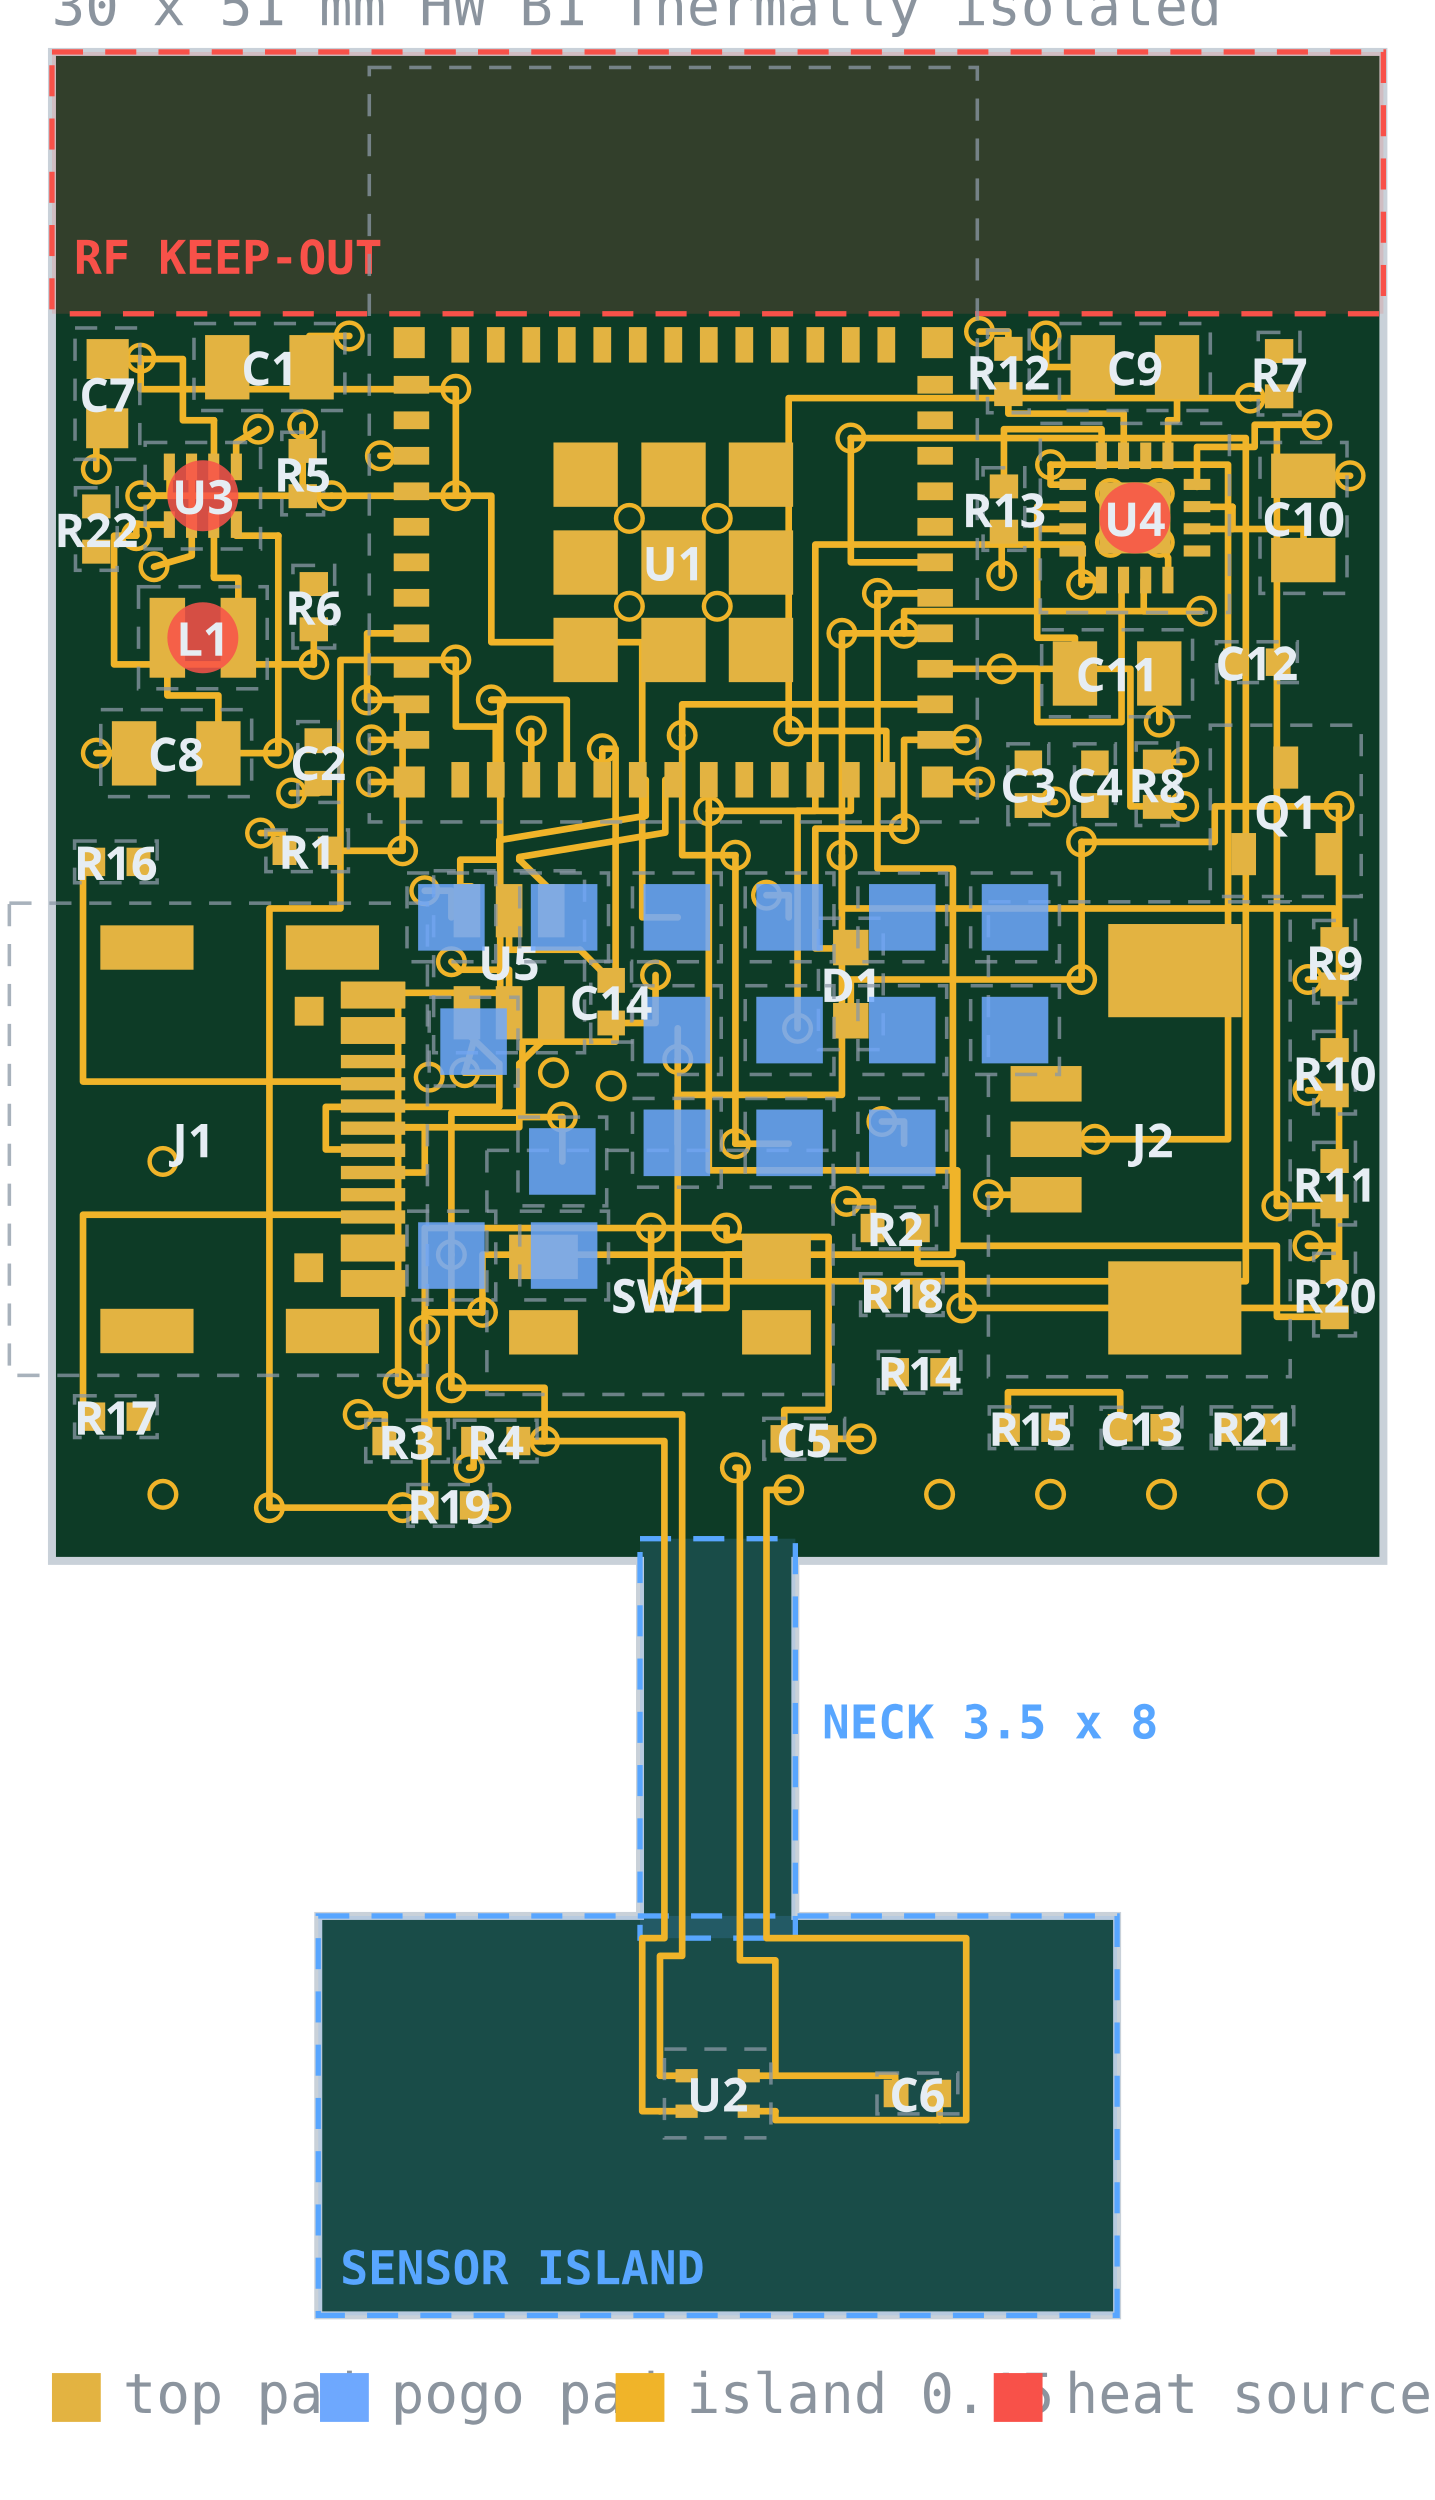
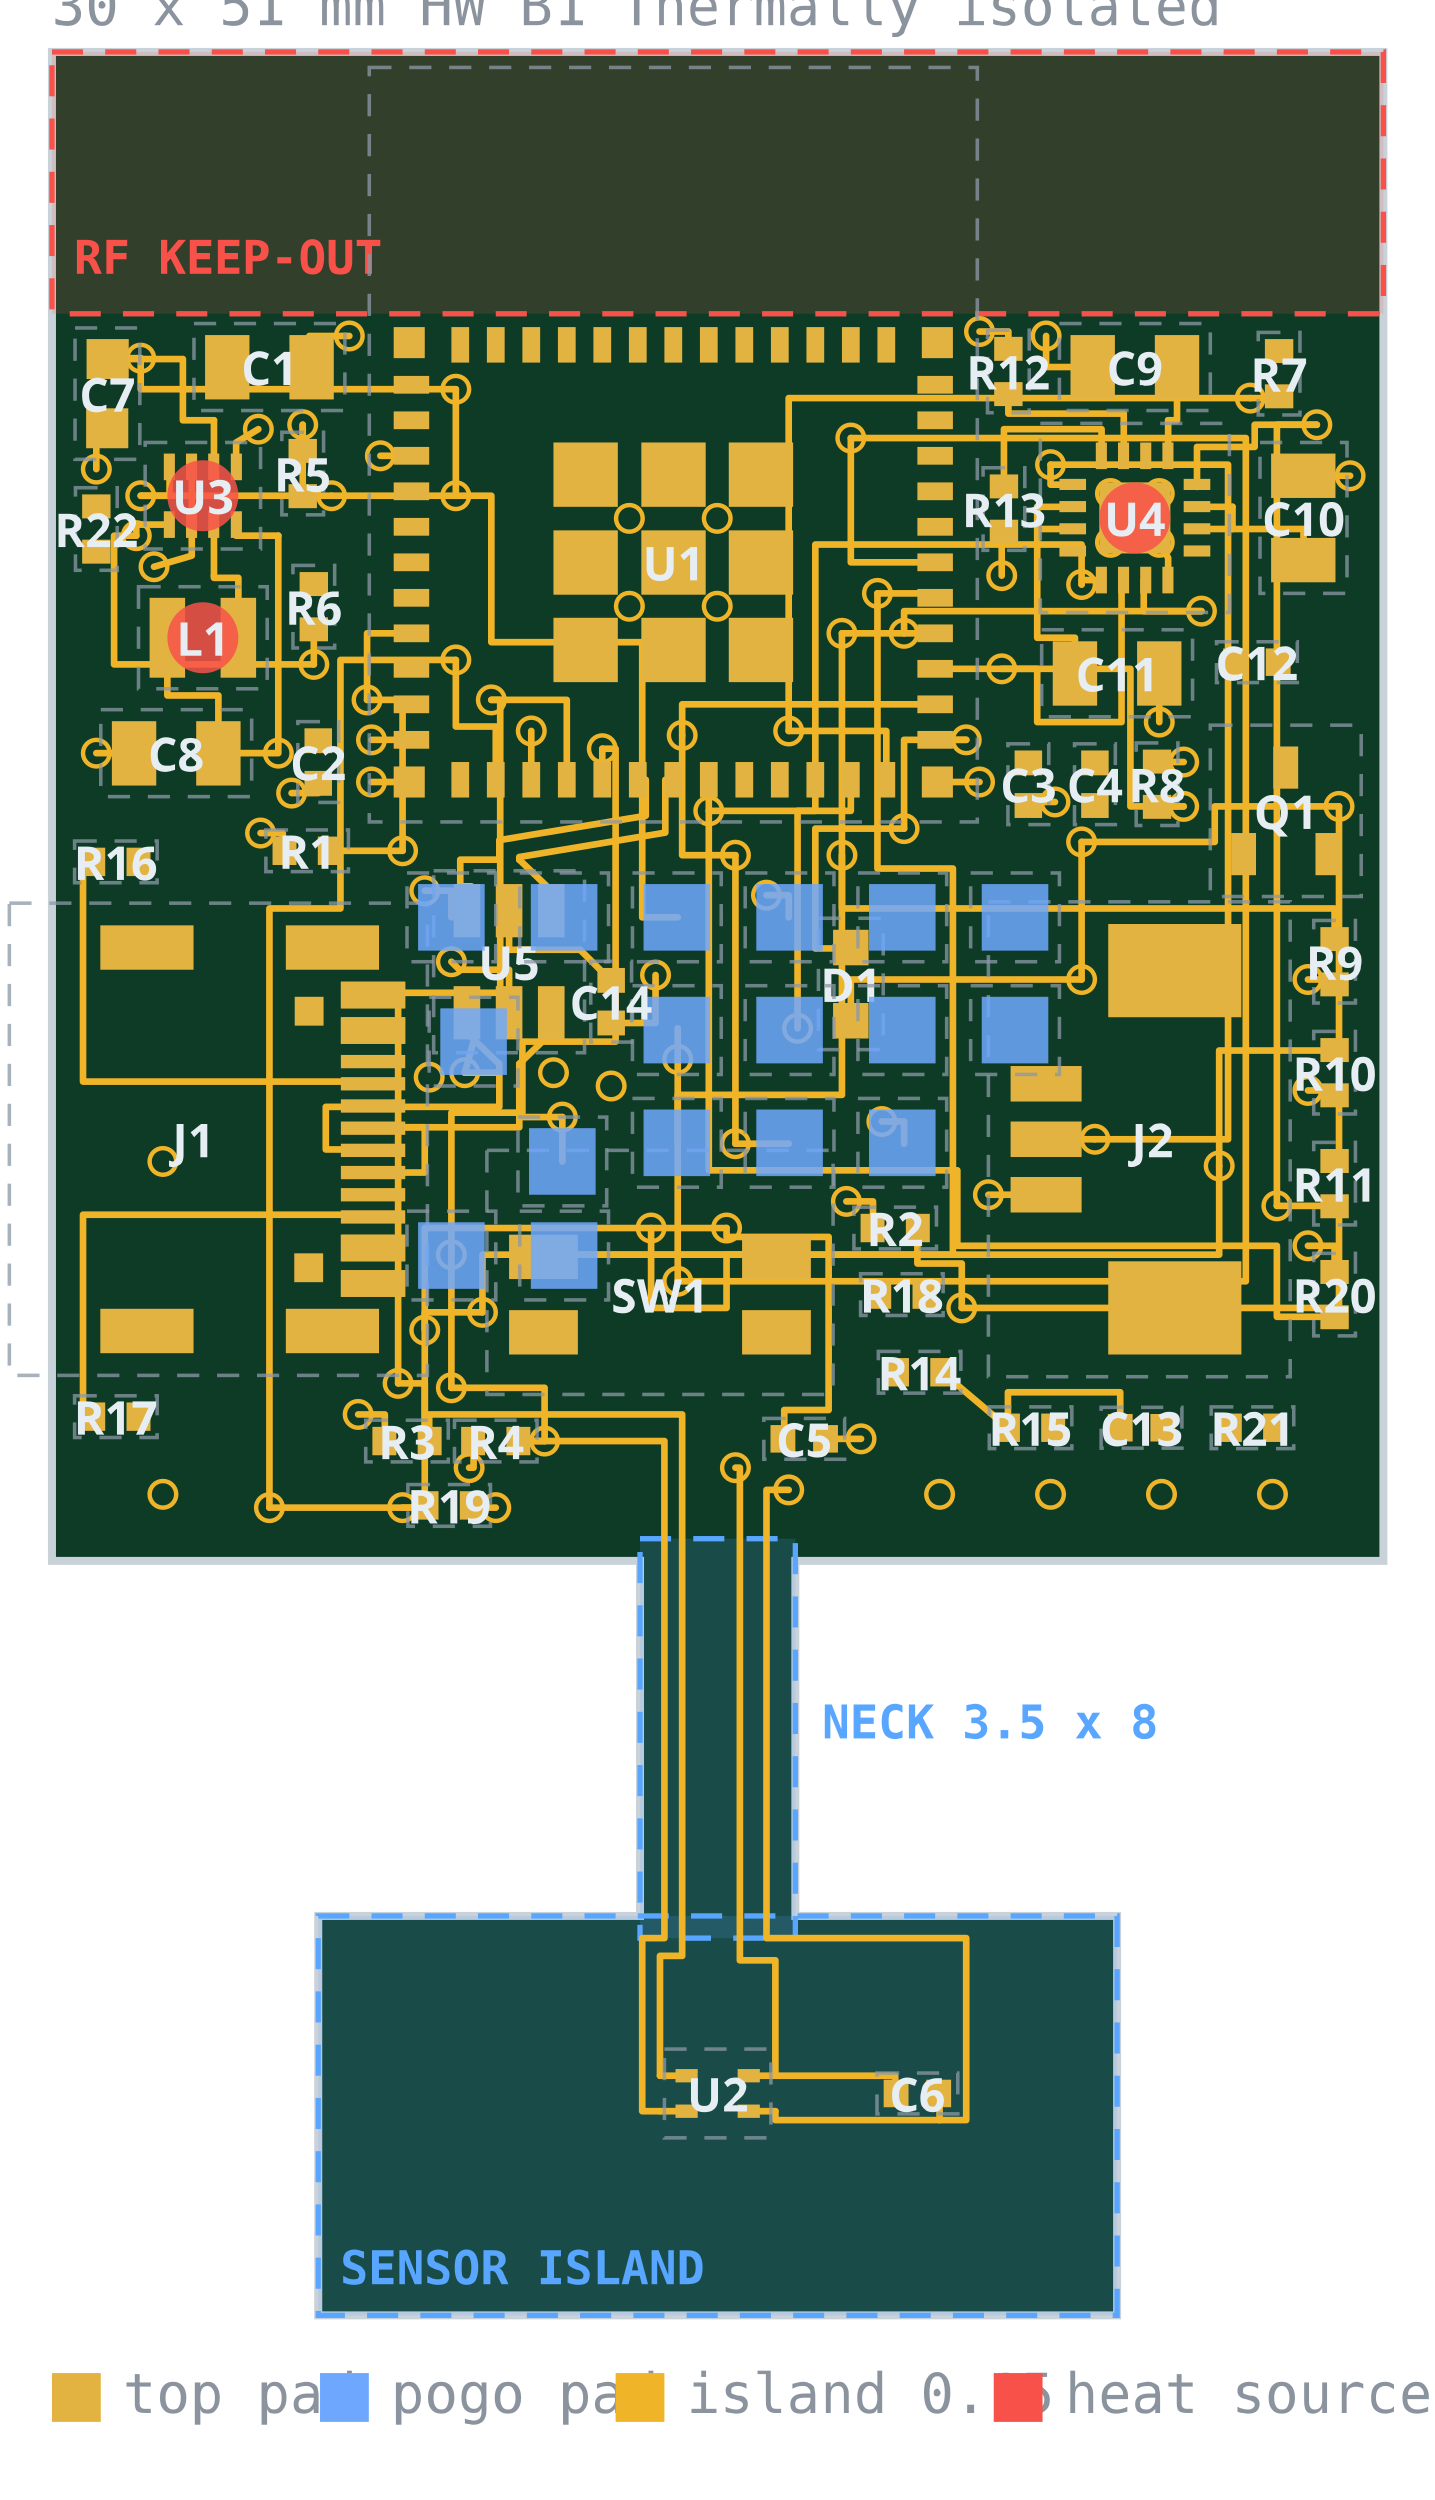
<svg xmlns="http://www.w3.org/2000/svg" viewBox="0 0 32.33 56.33" width="388" height="676" role="img" aria-label="Variant B floorplan">
  <style>
.outline{fill:#0d3b26;stroke:#c9d1d9;stroke-width:.18}
.crtyd{fill:none;stroke:#8b98a5;stroke-width:.08;stroke-dasharray:.5 .4;opacity:.75}
.pad{fill:#e3b341}
.pad-b{fill:#6ea8fe;opacity:.85}
.ref{font:600 1.05px ui-sans-serif,system-ui,sans-serif;fill:#e6edf3;
     text-anchor:middle;dominant-baseline:central}
.dim{font:500 1.25px ui-monospace,ui-sans-serif,monospace;fill:#8b949e}
.tag{font:600 1.05px ui-monospace,monospace;fill:#f85149}
.tagb{font:600 1.05px ui-monospace,monospace;fill:#58a6ff}
.rf{fill:#f85149;fill-opacity:.16;stroke:#f85149;stroke-width:.12;
    stroke-dasharray:.7 .5}
.quiet{fill:#58a6ff;fill-opacity:.16;stroke:#58a6ff;stroke-width:.12;
       stroke-dasharray:.7 .5}
.trk{fill:none;stroke:#f0b429;stroke-width:.15;stroke-linecap:round;
     stroke-linejoin:round}
.via{fill:none;stroke:#f0b429;stroke-width:.1}
.hot{fill:#f85149;opacity:.85}
</style>
  <g transform="translate(1.17,1.17)">
    <polygon class="outline" points="0.00,0.00 30.00,0.00 30.00,34.00 16.75,34.00 16.75,42.00 24.00,42.00 24.00,51.00 6.00,51.00 6.00,42.00 13.25,42.00 13.25,34.00 0.00,34.00" />
    <rect class="rf" x="0.00" y="0.00" width="30.00" height="5.90" />
    <text class="tag" x="0.50" y="5.00" style="fill:#f85149">RF KEEP-OUT</text>
    <rect class="quiet" x="6.00" y="42.00" width="18.00" height="9.00" />
    <rect class="quiet" x="13.25" y="33.50" width="3.50" height="9.00" />
    <text class="tagb" x="6.50" y="50.30">SENSOR ISLAND</text>
    <text class="tagb" x="17.35" y="38.00">NECK 3.5 x 8</text>
    <path class="trk" d="M 14.30 45.60 L 13.70 45.60" />
    <path class="trk" d="M 14.30 46.40 L 13.70 46.40" />
    <path class="trk" d="M 15.70 46.40 L 16.30 46.40" />
    <path class="trk" d="M 15.70 45.60 L 16.30 45.60" />
    <path class="trk" d="M 13.70 46.40 L 13.30 46.40 L 13.30 42.50 L 13.80 42.50 L 13.80 31.30 L 10.50 31.30" />
    <path class="trk" d="M 13.70 45.60 L 13.70 42.90 L 14.20 42.90 L 14.20 30.70 L 8.50 30.70 L 8.50 31.30" />
    <path class="trk" d="M 16.30 45.60 L 16.30 43.00 L 15.50 43.00 L 15.50 31.90 L 15.40 31.90" />
    <path class="trk" d="M 19.00 46.00 L 19.00 45.60 L 16.30 45.60" />
    <path class="trk" d="M 16.30 46.40 L 16.30 46.60 L 20.60 46.60 L 20.60 42.50 L 16.10 42.50 L 16.10 32.40 L 16.60 32.40" />
    <path class="trk" d="M 20.00 46.00 L 20.00 46.60" />
    <path class="trk" d="M 3.65 10.65 L 3.65 11.80" />
    <path class="trk" d="M 3.65 11.80 L 3.65 11.85 L 4.20 11.85 L 4.20 13.20" />
    <path class="trk" d="M 4.15 10.65 L 4.15 10.90 L 5.10 10.90" />
    <path class="trk" d="M 5.10 10.90 L 5.10 15.80 L 3.75 15.80" />
    <path class="trk" d="M 2.60 13.20 L 2.60 14.50 L 3.75 14.50 L 3.75 15.80" />
    <path class="trk" d="M 3.65 9.35 L 3.65 8.50 L 3.65 8.30" />
    <path class="trk" d="M 3.65 8.30 L 2.95 8.30 L 2.95 6.92 L 1.25 6.92" />
    <path class="trk" d="M 3.15 9.35 L 3.15 10.65" />
    <path class="trk" d="M 4.15 9.35 L 4.15 8.80 L 4.65 8.50" />
    <path class="trk" d="M 3.15 10.65 L 3.15 11.35 L 2.30 11.60" />
    <path class="trk" d="M 25.15 11.90 L 25.15 11.40 L 24.95 11.05" />
    <path class="trk" d="M 1.25 8.47 L 1.00 8.47 L 1.00 9.40" />
    <path class="trk" d="M 1.85 15.80 L 1.00 15.80" />
    <path class="trk" d="M 23.45 7.10 L 22.40 7.10 L 22.40 6.40" />
    <path class="trk" d="M 28.20 9.55 L 29.25 9.55" />
    <path class="trk" d="M 24.95 14.00 L 24.95 15.10" />
    <path class="trk" d="M 25.15 9.10 L 25.15 8.30" />
    <path class="trk" d="M 25.15 8.30 L 25.35 8.30 L 25.35 7.10" />
    <path class="trk" d="M 25.80 10.25 L 26.60 10.25" />
    <path class="trk" d="M 25.80 10.75 L 26.60 10.75" />
    <path class="trk" d="M 26.60 10.25 L 26.60 10.75 L 28.20 10.75 L 28.20 11.45" />
    <path class="trk" d="M 23.00 10.25 L 22.20 10.25" />
    <path class="trk" d="M 23.00 10.75 L 22.20 10.75" />
    <path class="trk" d="M 22.20 10.25 L 22.20 13.20 L 23.05 13.20 L 23.05 14.00" />
    <path class="trk" d="M 23.65 9.10 L 23.65 8.50 L 21.45 8.50 L 21.45 9.79" />
    <path class="trk" d="M 24.15 9.10 L 24.15 8.15 L 21.55 8.15 L 21.55 7.71" />
    <path class="trk" d="M 21.55 6.69 L 21.55 6.30 L 20.90 6.30" />
    <path class="trk" d="M 21.45 10.81 L 21.40 10.81 L 21.40 11.80" />
    <path class="trk" d="M 2.65 9.35 L 2.65 10.00 L 2.00 10.00" />
    <path class="trk" d="M 5.65 8.99 L 5.65 8.40" />
    <path class="trk" d="M 2.00 10.00 L 5.65 10.00 L 5.65 8.40" />
    <path class="trk" d="M 2.65 10.65 L 1.90 10.65 L 1.90 10.90" />
    <path class="trk" d="M 5.90 13.01 L 5.90 13.80" />
    <path class="trk" d="M 1.90 10.90 L 1.40 10.90 L 1.40 13.80 L 5.90 13.80" />
    <path class="trk" d="M 8.10 15.50 L 7.20 15.50" />
    <path class="trk" d="M 10.80 16.40 L 10.80 15.30" />
    <path class="trk" d="M 19.95 16.45 L 20.90 16.45" />
    <path class="trk" d="M 8.05 16.45 L 7.20 16.45" />
    <path class="trk" d="M 22.40 25.75 L 21.10 25.75" />
    <path class="trk" d="M 17.43 31.25 L 18.23 31.25" />
    <path class="trk" d="M 13.38 16.40 L 13.38 17.21 L 10.08 17.76 L 10.08 18.20" />
    <path class="trk" d="M 13.82 16.40 L 13.82 17.59 L 10.53 18.14 L 10.53 18.20" />
    <path class="trk" d="M 10.08 22.80 L 10.08 23.77 L 7.40 23.77" />
    <path class="trk" d="M 10.53 22.80 L 10.53 24.23 L 7.40 24.23" />
    <path class="trk" d="M 10.07 18.20 L 9.20 18.20 L 9.20 18.80 L 9.45 18.80" />
    <path class="trk" d="M 10.53 18.20 L 11.15 18.80" />
    <path class="trk" d="M 9.45 22.20 L 10.07 22.80" />
    <path class="trk" d="M 11.15 22.20 L 10.53 22.80" />
    <path class="trk" d="M 7.40 23.77 L 6.17 23.77 L 6.17 24.73 L 7.40 24.73" />
    <path class="trk" d="M 7.40 24.23 L 8.40 24.23 L 8.40 25.25 L 7.40 25.25" />
    <path class="trk" d="M 10.07 23.00 L 9.30 23.00" />
    <path class="trk" d="M 10.53 24.00 L 11.50 24.00" />
    <path class="trk" d="M 9.30 23.00 L 9.50 22.30" />
    <path class="trk" d="M 11.50 24.00 L 11.50 25.00" />
    <path class="trk" d="M 10.30 21.65 L 10.30 20.68 L 9.18 20.68 L 9.00 20.50" />
    <path class="trk" d="M 10.30 19.35 L 10.30 20.23 L 11.90 20.23" />
    <path class="trk" d="M 11.90 20.23 L 12.60 20.93 L 12.60 20.92" />
    <path class="trk" d="M 12.60 21.88 L 13.60 21.88 L 13.60 20.80" />
    <path class="trk" d="M 21.54 31.00 L 21.54 30.20 L 24.07 30.20 L 24.07 31.00" />
    <path class="trk" d="M 9.00 19.50 L 9.00 18.90 L 8.40 18.90" />
    <path class="trk" d="M 19.20 24.60 L 19.20 24.10 L 18.70 24.10" />
    <path class="trk" d="M 8.10 9.10 L 7.40 9.10" />
    <path class="trk" d="M 7.50 31.30 L 7.50 30.70 L 6.90 30.70" />
    <path class="trk" d="M 9.50 31.30 L 9.50 31.90 L 9.40 31.90" />
    <path class="trk" d="M 16.60 19.50 L 16.60 19.00 L 16.10 19.00" />
    <path class="trk" d="M 5.80 7.10 L 5.80 6.40 L 6.70 6.40" />
    <path class="trk" d="M 6.00 16.50 L 6.00 16.70 L 5.40 16.70" />
    <path class="trk" d="M 22.00 17.00 L 22.00 16.90 L 22.60 16.90" />
    <path class="trk" d="M 5.20 18.00 L 5.20 17.60 L 4.70 17.60" />
    <path class="trk" d="M 18.50 26.50 L 18.50 25.90 L 17.90 25.90" />
    <path class="trk" d="M 24.90 16.00 L 25.50 16.00" />
    <path class="trk" d="M 28.90 21.00 L 28.90 20.90 L 28.30 20.90" />
    <path class="trk" d="M 28.90 23.50 L 28.90 23.40 L 28.30 23.40" />
    <path class="trk" d="M 9.50 32.80 L 10.00 32.80" />
    <path class="trk" d="M 28.90 27.50 L 28.90 26.90 L 28.30 26.90" />
    <path class="trk" d="M 19.90 13.90 L 22.20 13.90 L 22.20 15.10 L 24.10 15.10 L 24.10 11.90" />
    <path class="trk" d="M 21.40 13.90 L 24.30 13.90 L 24.30 17.00 L 25.50 17.00" />
    <path class="trk" d="M 25.50 17.00 L 24.90 17.00" />
    <path class="trk" d="M 19.90 13.10 L 17.80 13.10" />
    <path class="trk" d="M 17.80 13.10 L 17.80 23.50 L 14.10 23.50 L 14.10 24.60" />
    <path class="trk" d="M 17.80 18.10 L 17.80 19.30 L 28.90 19.30 L 28.90 20.00" />
    <path class="trk" d="M 19.20 13.10 L 19.20 12.60 L 25.90 12.60" />
    <path class="trk" d="M 25.90 12.60 L 24.60 12.60 L 24.60 11.90" />
    <path class="trk" d="M 14.80 16.40 L 14.80 25.20 L 20.40 25.20 L 20.40 26.90 L 27.60 26.90 L 27.60 28.50 L 28.90 28.50" />
    <path class="trk" d="M 14.80 17.10 L 17.20 17.10 L 17.20 11.10 L 23.20 11.10 L 23.20 12.00" />
    <path class="trk" d="M 23.20 12.00 L 23.20 11.90 L 23.60 11.90" />
    <path class="trk" d="M 19.90 12.30 L 19.90 12.20 L 18.60 12.20" />
    <path class="trk" d="M 18.60 12.20 L 18.60 18.40 L 20.30 18.40 L 20.30 27.10 L 11.50 27.10" />
    <path class="trk" d="M 12.40 16.40 L 12.40 15.70" />
    <path class="trk" d="M 12.40 15.70 L 12.70 15.70 L 12.70 22.30 L 10.60 22.30 L 10.60 23.90 L 9.00 23.90 L 9.00 27.10" />
    <path class="trk" d="M 9.00 27.10 L 9.00 30.10" />
    <path class="trk" d="M 9.00 30.10 L 11.10 30.10 L 11.10 31.30" />
    <path class="trk" d="M 11.10 31.30 L 10.50 31.30" />
    <path class="trk" d="M 11.60 16.40 L 11.60 14.60 L 9.90 14.60" />
    <path class="trk" d="M 9.90 14.60 L 10.10 14.60 L 10.10 21.20 L 7.80 21.20 L 7.80 30.00" />
    <path class="trk" d="M 7.80 30.00 L 8.40 30.00 L 8.40 31.30 L 8.50 31.30" />
    <path class="trk" d="M 19.90 15.50 L 20.60 15.50" />
    <path class="trk" d="M 20.60 15.50 L 19.20 15.50 L 19.20 17.50" />
    <path class="trk" d="M 19.20 17.50 L 17.20 17.50 L 17.20 20.20 L 18.00 20.20" />
    <path class="trk" d="M 18.00 16.40 L 18.00 17.10 L 16.80 17.10 L 16.80 22.00" />
    <path class="trk" d="M 7.20 26.20 L 0.70 26.20 L 0.70 30.80 L 0.90 30.80" />
    <path class="trk" d="M 7.20 23.20 L 0.70 23.20 L 0.70 18.20 L 0.90 18.20" />
    <path class="trk" d="M 19.90 14.70 L 14.20 14.70 L 14.20 15.40" />
    <path class="trk" d="M 14.20 15.40 L 14.20 18.10 L 15.40 18.10" />
    <path class="trk" d="M 15.40 18.10 L 15.40 24.60" />
    <path class="trk" d="M 15.40 24.60 L 16.60 24.60" />
    <path class="trk" d="M 19.90 11.50 L 18.00 11.50 L 18.00 8.70" />
    <path class="trk" d="M 18.00 8.70 L 26.90 8.70 L 26.90 27.70 L 14.10 27.70" />
    <path class="trk" d="M 14.10 27.70 L 14.10 22.70" />
    <path class="trk" d="M 14.10 22.70 L 14.10 22.00" />
    <path class="trk" d="M 18.80 16.40 L 18.80 15.30 L 16.60 15.30" />
    <path class="trk" d="M 16.60 15.30 L 16.60 7.80 L 27.00 7.80" />
    <path class="trk" d="M 27.00 7.80 L 27.60 7.80" />
    <path class="trk" d="M 25.80 9.80 L 25.80 8.90 L 27.10 8.90 L 27.10 8.40 L 28.50 8.40" />
    <path class="trk" d="M 28.50 8.40 L 27.60 8.40 L 27.60 26.00" />
    <path class="trk" d="M 27.60 26.00 L 28.90 26.00" />
    <path class="trk" d="M 10.00 16.40 L 10.00 15.20 L 9.10 15.20 L 9.10 13.70" />
    <path class="trk" d="M 9.10 13.70 L 6.50 13.70 L 6.50 19.30 L 4.90 19.30 L 4.90 32.80" />
    <path class="trk" d="M 4.90 32.80 L 8.40 32.80" />
    <path class="trk" d="M 7.90 32.80 L 8.40 32.80 L 8.40 28.40 L 9.70 28.40" />
    <path class="trk" d="M 9.70 28.40 L 9.70 27.10 L 11.10 27.10" />
    <path class="trk" d="M 8.40 28.80 L 8.40 26.50 L 13.50 26.50 L 13.50 28.30 L 15.20 28.30 L 15.20 27.10 L 16.30 27.10" />
    <path class="trk" d="M 13.50 26.50 L 15.20 26.50" />
    <path class="trk" d="M 15.20 26.50 L 15.20 26.70 L 17.50 26.70 L 17.50 30.60 L 16.50 30.60 L 16.50 31.20" />
    <path class="trk" d="M 8.10 13.10 L 7.10 13.10 L 7.10 14.60" />
    <path class="trk" d="M 7.10 14.60 L 7.90 14.60 L 7.90 18.00" />
    <path class="trk" d="M 7.90 18.00 L 6.30 18.00" />
    <path class="trk" d="M 18.00 21.80 L 18.00 20.90 L 23.20 20.90" />
    <path class="trk" d="M 23.20 20.90 L 23.20 17.80" />
    <path class="trk" d="M 23.20 17.80 L 26.20 17.80 L 26.20 17.00 L 29.00 17.00" />
    <path class="trk" d="M 29.00 17.00 L 29.00 28.30 L 20.50 28.30" />
    <path class="trk" d="M 20.50 28.30 L 20.50 27.30 L 19.50 27.30 L 19.50 26.50" />
    <path class="trk" d="M 14.10 19.50 L 13.30 19.50 L 13.30 13.30 L 9.90 13.30 L 9.90 10.00 L 6.30 10.00" />
    <path class="trk" d="M 6.30 10.00 L 5.60 10.00" />
    <path class="trk" d="M 9.10 10.00 L 9.10 7.60" />
    <path class="trk" d="M 9.10 7.60 L 2.00 7.60 L 2.00 6.90" />
    <path class="trk" d="M 2.00 6.90 L 1.30 6.90" />
    <path class="trk" d="M 23.00 9.75 L 22.50 9.75 L 22.50 9.30" />
    <path class="trk" d="M 22.50 9.30 L 26.50 9.30 L 26.50 24.50 L 23.50 24.50" />
    <path class="trk" d="M 23.50 24.50 L 22.40 24.50" />
+     <path class="trk" d="M 11.50 27.10 L 26.30 27.10 L 26.30 25.10" />
+     <path class="trk" d="M 26.30 25.10 L 26.30 22.50 L 28.90 22.50" />
+     <path class="trk" d="M 20.06 29.75 L 21.54 31.00" />
    <circle class="via" cx="15.40" cy="31.90" r="0.30" />
    <circle class="via" cx="16.60" cy="32.40" r="0.30" />
    <circle class="via" cx="4.65" cy="8.50" r="0.30" />
    <circle class="via" cx="2.30" cy="11.60" r="0.30" />
    <circle class="via" cx="5.10" cy="15.80" r="0.30" />
    <circle class="via" cx="1.00" cy="9.40" r="0.30" />
    <circle class="via" cx="1.00" cy="15.80" r="0.30" />
    <circle class="via" cx="22.40" cy="6.40" r="0.30" />
    <circle class="via" cx="29.25" cy="9.55" r="0.30" />
    <circle class="via" cx="24.95" cy="15.10" r="0.30" />
    <circle class="via" cx="20.90" cy="6.30" r="0.30" />
    <circle class="via" cx="21.40" cy="11.80" r="0.30" />
    <circle class="via" cx="23.85" cy="9.95" r="0.30" />
    <circle class="via" cx="23.85" cy="11.05" r="0.30" />
    <circle class="via" cx="24.95" cy="9.95" r="0.30" />
    <circle class="via" cx="24.95" cy="11.05" r="0.30" />
    <circle class="via" cx="13.01" cy="10.51" r="0.30" />
    <circle class="via" cx="13.01" cy="12.49" r="0.30" />
    <circle class="via" cx="14.99" cy="10.51" r="0.30" />
    <circle class="via" cx="14.99" cy="12.49" r="0.30" />
    <circle class="via" cx="2.00" cy="10.00" r="0.30" />
    <circle class="via" cx="5.65" cy="8.40" r="0.30" />
    <circle class="via" cx="1.90" cy="10.90" r="0.30" />
    <circle class="via" cx="5.90" cy="13.80" r="0.30" />
    <circle class="via" cx="7.20" cy="15.50" r="0.30" />
    <circle class="via" cx="10.80" cy="15.30" r="0.30" />
    <circle class="via" cx="20.90" cy="16.45" r="0.30" />
    <circle class="via" cx="7.20" cy="16.45" r="0.30" />
    <circle class="via" cx="21.10" cy="25.75" r="0.30" />
    <circle class="via" cx="18.23" cy="31.25" r="0.30" />
    <circle class="via" cx="9.30" cy="23.00" r="0.30" />
    <circle class="via" cx="11.50" cy="24.00" r="0.30" />
    <circle class="via" cx="8.50" cy="23.10" r="0.30" />
    <circle class="via" cx="11.30" cy="23.00" r="0.30" />
    <circle class="via" cx="12.60" cy="23.30" r="0.30" />
    <circle class="via" cx="9.00" cy="20.50" r="0.30" />
    <circle class="via" cx="13.60" cy="20.80" r="0.30" />
    <circle class="via" cx="8.40" cy="18.90" r="0.30" />
    <circle class="via" cx="18.70" cy="24.10" r="0.30" />
    <circle class="via" cx="7.40" cy="9.10" r="0.30" />
    <circle class="via" cx="6.90" cy="30.70" r="0.30" />
    <circle class="via" cx="9.40" cy="31.90" r="0.30" />
    <circle class="via" cx="16.10" cy="19.00" r="0.30" />
    <circle class="via" cx="6.70" cy="6.40" r="0.30" />
    <circle class="via" cx="5.40" cy="16.70" r="0.30" />
    <circle class="via" cx="22.60" cy="16.90" r="0.30" />
    <circle class="via" cx="4.70" cy="17.60" r="0.30" />
    <circle class="via" cx="17.90" cy="25.90" r="0.30" />
    <circle class="via" cx="25.50" cy="16.00" r="0.30" />
    <circle class="via" cx="28.30" cy="20.90" r="0.30" />
    <circle class="via" cx="28.30" cy="23.40" r="0.30" />
    <circle class="via" cx="10.00" cy="32.80" r="0.30" />
    <circle class="via" cx="28.30" cy="26.90" r="0.30" />
    <circle class="via" cx="21.40" cy="13.90" r="0.30" />
    <circle class="via" cx="25.50" cy="17.00" r="0.30" />
    <circle class="via" cx="17.80" cy="13.10" r="0.30" />
    <circle class="via" cx="17.80" cy="18.10" r="0.30" />
    <circle class="via" cx="19.20" cy="13.10" r="0.30" />
    <circle class="via" cx="25.90" cy="12.60" r="0.30" />
    <circle class="via" cx="14.80" cy="17.10" r="0.30" />
    <circle class="via" cx="23.20" cy="12.00" r="0.30" />
    <circle class="via" cx="18.60" cy="12.20" r="0.30" />
    <circle class="via" cx="12.40" cy="15.70" r="0.30" />
    <circle class="via" cx="9.00" cy="27.10" r="0.30" />
    <circle class="via" cx="9.00" cy="30.10" r="0.30" />
    <circle class="via" cx="11.10" cy="31.30" r="0.30" />
    <circle class="via" cx="9.90" cy="14.60" r="0.30" />
    <circle class="via" cx="7.80" cy="30.00" r="0.30" />
    <circle class="via" cx="20.60" cy="15.50" r="0.30" />
    <circle class="via" cx="19.20" cy="17.50" r="0.30" />
    <circle class="via" cx="16.80" cy="22.00" r="0.30" />
    <circle class="via" cx="14.20" cy="15.40" r="0.30" />
    <circle class="via" cx="15.40" cy="18.10" r="0.30" />
    <circle class="via" cx="15.40" cy="24.60" r="0.30" />
    <circle class="via" cx="18.00" cy="8.70" r="0.30" />
    <circle class="via" cx="14.10" cy="27.70" r="0.30" />
    <circle class="via" cx="14.10" cy="22.70" r="0.30" />
    <circle class="via" cx="16.60" cy="15.30" r="0.30" />
    <circle class="via" cx="27.00" cy="7.80" r="0.30" />
    <circle class="via" cx="28.50" cy="8.40" r="0.30" />
    <circle class="via" cx="27.60" cy="26.00" r="0.30" />
    <circle class="via" cx="9.10" cy="13.70" r="0.30" />
    <circle class="via" cx="4.90" cy="32.80" r="0.30" />
    <circle class="via" cx="7.90" cy="32.80" r="0.30" />
    <circle class="via" cx="9.70" cy="28.40" r="0.30" />
    <circle class="via" cx="8.40" cy="28.80" r="0.30" />
    <circle class="via" cx="13.50" cy="26.50" r="0.30" />
    <circle class="via" cx="15.20" cy="26.50" r="0.30" />
    <circle class="via" cx="7.10" cy="14.60" r="0.30" />
    <circle class="via" cx="7.90" cy="18.00" r="0.30" />
    <circle class="via" cx="23.20" cy="20.90" r="0.30" />
    <circle class="via" cx="23.20" cy="17.80" r="0.30" />
    <circle class="via" cx="29.00" cy="17.00" r="0.30" />
    <circle class="via" cx="20.50" cy="28.30" r="0.30" />
    <circle class="via" cx="6.30" cy="10.00" r="0.30" />
    <circle class="via" cx="9.10" cy="10.00" r="0.30" />
    <circle class="via" cx="9.10" cy="7.60" r="0.30" />
    <circle class="via" cx="2.00" cy="6.90" r="0.30" />
    <circle class="via" cx="22.50" cy="9.30" r="0.30" />
    <circle class="via" cx="23.50" cy="24.50" r="0.30" />
+     <circle class="via" cx="26.30" cy="25.10" r="0.30" />
    <circle class="via" cx="2.50" cy="25.00" r="0.30" />
    <circle class="via" cx="2.50" cy="32.50" r="0.30" />
    <circle class="via" cx="20.00" cy="32.50" r="0.30" />
    <circle class="via" cx="22.50" cy="32.50" r="0.30" />
    <circle class="via" cx="25.00" cy="32.50" r="0.30" />
    <circle class="via" cx="27.50" cy="32.50" r="0.30" />
    <rect class="crtyd" x="7.15" y="0.35" width="13.70" height="17.00" />
    <rect class="pad" x="7.70" y="7.30" width="0.80" height="0.40" />
    <rect class="pad" x="7.70" y="8.10" width="0.80" height="0.40" />
    <rect class="pad" x="7.70" y="8.90" width="0.80" height="0.40" />
    <rect class="pad" x="7.70" y="9.70" width="0.80" height="0.40" />
    <rect class="pad" x="7.70" y="10.50" width="0.80" height="0.40" />
    <rect class="pad" x="7.70" y="11.30" width="0.80" height="0.40" />
    <rect class="pad" x="7.70" y="12.10" width="0.80" height="0.40" />
    <rect class="pad" x="7.70" y="12.90" width="0.80" height="0.40" />
    <rect class="pad" x="7.70" y="13.70" width="0.80" height="0.40" />
    <rect class="pad" x="7.70" y="14.50" width="0.80" height="0.40" />
    <rect class="pad" x="7.70" y="15.30" width="0.80" height="0.40" />
    <rect class="pad" x="9.00" y="16.00" width="0.40" height="0.80" />
    <rect class="pad" x="9.80" y="16.00" width="0.40" height="0.80" />
    <rect class="pad" x="10.60" y="16.00" width="0.40" height="0.80" />
    <rect class="pad" x="11.40" y="16.00" width="0.40" height="0.80" />
    <rect class="pad" x="12.20" y="16.00" width="0.40" height="0.80" />
    <rect class="pad" x="13.00" y="16.00" width="0.40" height="0.80" />
    <rect class="pad" x="13.80" y="16.00" width="0.40" height="0.80" />
    <rect class="pad" x="14.60" y="16.00" width="0.40" height="0.80" />
    <rect class="pad" x="15.40" y="16.00" width="0.40" height="0.80" />
    <rect class="pad" x="16.20" y="16.00" width="0.40" height="0.80" />
    <rect class="pad" x="17.00" y="16.00" width="0.40" height="0.80" />
    <rect class="pad" x="17.80" y="16.00" width="0.40" height="0.80" />
    <rect class="pad" x="18.60" y="16.00" width="0.40" height="0.80" />
    <rect class="pad" x="19.50" y="15.30" width="0.80" height="0.40" />
    <rect class="pad" x="19.50" y="14.50" width="0.80" height="0.40" />
    <rect class="pad" x="19.50" y="13.70" width="0.80" height="0.40" />
    <rect class="pad" x="19.50" y="12.90" width="0.80" height="0.40" />
    <rect class="pad" x="19.50" y="12.10" width="0.80" height="0.40" />
    <rect class="pad" x="19.50" y="11.30" width="0.80" height="0.40" />
    <rect class="pad" x="19.50" y="10.50" width="0.80" height="0.40" />
    <rect class="pad" x="19.50" y="9.70" width="0.80" height="0.40" />
    <rect class="pad" x="19.50" y="8.90" width="0.80" height="0.40" />
    <rect class="pad" x="19.50" y="8.10" width="0.80" height="0.40" />
    <rect class="pad" x="19.50" y="7.30" width="0.80" height="0.40" />
    <rect class="pad" x="18.60" y="6.20" width="0.40" height="0.80" />
    <rect class="pad" x="17.80" y="6.20" width="0.40" height="0.80" />
    <rect class="pad" x="17.00" y="6.20" width="0.40" height="0.80" />
    <rect class="pad" x="16.20" y="6.20" width="0.40" height="0.80" />
    <rect class="pad" x="15.40" y="6.20" width="0.40" height="0.80" />
    <rect class="pad" x="14.60" y="6.20" width="0.40" height="0.80" />
    <rect class="pad" x="13.80" y="6.20" width="0.40" height="0.80" />
    <rect class="pad" x="13.00" y="6.20" width="0.40" height="0.80" />
    <rect class="pad" x="12.20" y="6.20" width="0.40" height="0.80" />
    <rect class="pad" x="11.40" y="6.20" width="0.40" height="0.80" />
    <rect class="pad" x="10.60" y="6.20" width="0.40" height="0.80" />
    <rect class="pad" x="9.80" y="6.20" width="0.40" height="0.80" />
    <rect class="pad" x="9.00" y="6.20" width="0.40" height="0.80" />
    <rect class="pad" x="11.30" y="8.80" width="1.45" height="1.45" />
    <rect class="pad" x="11.30" y="10.78" width="1.45" height="1.45" />
    <rect class="pad" x="11.30" y="12.75" width="1.45" height="1.45" />
    <rect class="pad" x="13.28" y="8.80" width="1.45" height="1.45" />
    <rect class="pad" x="13.28" y="10.78" width="1.45" height="1.45" />
    <rect class="pad" x="13.28" y="12.75" width="1.45" height="1.45" />
    <rect class="pad" x="15.25" y="8.80" width="1.45" height="1.45" />
    <rect class="pad" x="15.25" y="10.78" width="1.45" height="1.45" />
    <rect class="pad" x="15.25" y="12.75" width="1.45" height="1.45" />
    <rect class="pad" x="19.60" y="6.20" width="0.70" height="0.70" />
    <rect class="pad" x="19.60" y="16.10" width="0.70" height="0.70" />
    <rect class="pad" x="7.70" y="16.10" width="0.70" height="0.70" />
    <rect class="pad" x="7.70" y="6.20" width="0.70" height="0.70" />
    <text class="ref" x="14.00" y="11.50">U1</text>
    <rect class="crtyd" x="-0.96" y="19.18" width="9.42" height="10.64" />
    <rect class="pad" x="5.47" y="21.29" width="0.65" height="0.65" />
    <rect class="pad" x="5.46" y="27.07" width="0.65" height="0.65" />
    <rect class="pad" x="6.51" y="20.95" width="1.45" height="0.60" />
    <rect class="pad" x="6.51" y="21.75" width="1.45" height="0.60" />
    <rect class="pad" x="6.51" y="23.10" width="1.45" height="0.30" />
    <rect class="pad" x="6.51" y="24.10" width="1.45" height="0.30" />
    <rect class="pad" x="6.51" y="24.60" width="1.45" height="0.30" />
    <rect class="pad" x="6.51" y="25.60" width="1.45" height="0.30" />
    <rect class="pad" x="6.51" y="26.65" width="1.45" height="0.60" />
    <rect class="pad" x="6.51" y="27.45" width="1.45" height="0.60" />
    <rect class="pad" x="6.51" y="27.45" width="1.45" height="0.60" />
    <rect class="pad" x="6.51" y="26.65" width="1.45" height="0.60" />
    <rect class="pad" x="6.51" y="26.10" width="1.45" height="0.30" />
    <rect class="pad" x="6.51" y="25.10" width="1.45" height="0.30" />
    <rect class="pad" x="6.51" y="23.60" width="1.45" height="0.30" />
    <rect class="pad" x="6.51" y="22.60" width="1.45" height="0.30" />
    <rect class="pad" x="6.51" y="21.75" width="1.45" height="0.60" />
    <rect class="pad" x="6.51" y="20.95" width="1.45" height="0.60" />
    <rect class="pad" x="5.27" y="19.68" width="2.10" height="1.00" />
    <rect class="pad" x="1.09" y="19.68" width="2.10" height="1.00" />
    <rect class="pad" x="5.27" y="28.32" width="2.10" height="1.00" />
    <rect class="pad" x="1.09" y="28.32" width="2.10" height="1.00" />
    <text class="ref" x="3.19" y="24.50">J1</text>
    <rect class="crtyd" x="21.10" y="19.15" width="6.80" height="10.70" />
    <rect class="pad" x="21.60" y="25.35" width="1.60" height="0.80" />
    <rect class="pad" x="21.60" y="24.10" width="1.60" height="0.80" />
    <rect class="pad" x="21.60" y="22.85" width="1.60" height="0.80" />
    <rect class="pad" x="23.80" y="27.25" width="3.00" height="2.10" />
    <rect class="pad" x="23.80" y="19.65" width="3.00" height="2.10" />
    <text class="ref" x="24.80" y="24.50">J2</text>
    <rect class="crtyd" x="22.27" y="8.37" width="4.26" height="4.26" />
    <rect class="pad" x="22.70" y="9.62" width="0.60" height="0.25" />
    <rect class="pad" x="22.70" y="10.12" width="0.60" height="0.25" />
    <rect class="pad" x="22.70" y="10.62" width="0.60" height="0.25" />
    <rect class="pad" x="22.70" y="11.12" width="0.60" height="0.25" />
    <rect class="pad" x="23.52" y="11.60" width="0.25" height="0.60" />
    <rect class="pad" x="24.02" y="11.60" width="0.25" height="0.60" />
    <rect class="pad" x="24.52" y="11.60" width="0.25" height="0.60" />
    <rect class="pad" x="25.02" y="11.60" width="0.25" height="0.60" />
    <rect class="pad" x="25.50" y="11.12" width="0.60" height="0.25" />
    <rect class="pad" x="25.50" y="10.62" width="0.60" height="0.25" />
    <rect class="pad" x="25.50" y="10.12" width="0.60" height="0.25" />
    <rect class="pad" x="25.50" y="9.62" width="0.60" height="0.25" />
    <rect class="pad" x="25.02" y="8.80" width="0.25" height="0.60" />
    <rect class="pad" x="24.52" y="8.80" width="0.25" height="0.60" />
    <rect class="pad" x="24.02" y="8.80" width="0.25" height="0.60" />
    <rect class="pad" x="23.52" y="8.80" width="0.25" height="0.60" />
    <rect class="pad" x="23.60" y="9.70" width="1.60" height="1.60" />
    <circle class="hot" cx="24.40" cy="10.50" r="0.8" />
    <text class="ref" x="24.40" y="10.50">U4</text>
    <rect class="crtyd" x="2.10" y="8.80" width="2.60" height="2.40" />
    <rect class="pad" x="4.03" y="9.05" width="0.25" height="0.60" />
    <rect class="pad" x="3.52" y="9.05" width="0.25" height="0.60" />
    <rect class="pad" x="3.02" y="9.05" width="0.25" height="0.60" />
    <rect class="pad" x="2.52" y="9.05" width="0.25" height="0.60" />
    <rect class="pad" x="2.52" y="10.35" width="0.25" height="0.60" />
    <rect class="pad" x="3.02" y="10.35" width="0.25" height="0.60" />
    <rect class="pad" x="3.52" y="10.35" width="0.25" height="0.60" />
    <rect class="pad" x="4.03" y="10.35" width="0.25" height="0.60" />
    <circle class="hot" cx="3.40" cy="10.00" r="0.8" />
    <text class="ref" x="3.40" y="10.00">U3</text>
    <rect class="crtyd" x="1.95" y="12.05" width="2.90" height="2.30" />
    <rect class="pad" x="3.80" y="12.30" width="0.80" height="1.80" />
    <rect class="pad" x="2.20" y="12.30" width="0.80" height="1.80" />
    <circle class="hot" cx="3.40" cy="13.20" r="0.8" />
    <text class="ref" x="3.40" y="13.20">L1</text>
    <rect class="crtyd" x="8.60" y="18.45" width="3.40" height="4.10" />
    <rect class="pad" x="9.05" y="21.05" width="0.60" height="1.20" />
    <rect class="pad" x="10.00" y="21.05" width="0.60" height="1.20" />
    <rect class="pad" x="10.95" y="21.05" width="0.60" height="1.20" />
    <rect class="pad" x="10.95" y="18.75" width="0.60" height="1.20" />
    <rect class="pad" x="10.00" y="18.75" width="0.60" height="1.20" />
    <rect class="pad" x="9.05" y="18.75" width="0.60" height="1.20" />
    <text class="ref" x="10.30" y="20.50">U5</text>
    <rect class="crtyd" x="9.80" y="24.75" width="7.80" height="5.50" />
    <rect class="pad" x="10.30" y="26.65" width="1.55" height="1.00" />
    <rect class="pad" x="15.55" y="26.65" width="1.55" height="1.00" />
    <rect class="pad" x="10.30" y="28.35" width="1.55" height="1.00" />
    <rect class="pad" x="15.55" y="28.35" width="1.55" height="1.00" />
    <text class="ref" x="13.70" y="28.00">SW1</text>
    <rect class="crtyd" x="17.27" y="19.52" width="1.46" height="2.96" />
    <rect class="pad" x="17.60" y="21.43" width="0.80" height="0.80" />
    <rect class="pad" x="17.60" y="19.78" width="0.80" height="0.80" />
    <text class="ref" x="18.00" y="21.00">D1</text>
    <rect class="crtyd" x="7.07" y="30.83" width="1.86" height="0.94" />
    <rect class="pad" x="7.22" y="30.98" width="0.54" height="0.64" />
    <rect class="pad" x="8.24" y="30.98" width="0.54" height="0.64" />
    <text class="ref" x="8.00" y="31.30">R3</text>
    <rect class="crtyd" x="9.07" y="30.83" width="1.86" height="0.94" />
    <rect class="pad" x="9.22" y="30.98" width="0.54" height="0.64" />
    <rect class="pad" x="10.24" y="30.98" width="0.54" height="0.64" />
    <text class="ref" x="10.00" y="31.30">R4</text>
    <rect class="crtyd" x="13.80" y="45.00" width="2.40" height="2.00" />
    <rect class="pad" x="14.05" y="45.45" width="0.50" height="0.30" />
    <rect class="pad" x="14.05" y="46.25" width="0.50" height="0.30" />
    <rect class="pad" x="15.45" y="46.25" width="0.50" height="0.30" />
    <rect class="pad" x="15.45" y="45.45" width="0.50" height="0.30" />
    <text class="ref" x="15.00" y="46.00">U2</text>
    <rect class="crtyd" x="18.59" y="45.54" width="1.82" height="0.92" />
    <rect class="pad" x="19.70" y="45.69" width="0.56" height="0.62" />
    <rect class="pad" x="18.74" y="45.69" width="0.56" height="0.62" />
    <text class="ref" x="19.50" y="46.00">C6</text>
    <rect class="crtyd" x="8.00" y="18.50" width="2.00" height="2.00" />
    <rect class="pad-b" x="8.25" y="18.75" width="1.50" height="1.50" />
    <rect class="crtyd" x="10.54" y="18.50" width="2.00" height="2.00" />
    <rect class="pad-b" x="10.79" y="18.75" width="1.50" height="1.50" />
    <rect class="crtyd" x="13.08" y="18.50" width="2.00" height="2.00" />
    <rect class="pad-b" x="13.33" y="18.75" width="1.50" height="1.50" />
    <rect class="crtyd" x="15.62" y="18.50" width="2.00" height="2.00" />
    <rect class="pad-b" x="15.87" y="18.75" width="1.50" height="1.50" />
    <rect class="crtyd" x="18.16" y="18.50" width="2.00" height="2.00" />
    <rect class="pad-b" x="18.41" y="18.75" width="1.50" height="1.50" />
    <rect class="crtyd" x="20.70" y="18.50" width="2.00" height="2.00" />
    <rect class="pad-b" x="20.95" y="18.75" width="1.50" height="1.50" />
    <rect class="crtyd" x="15.62" y="21.04" width="2.00" height="2.00" />
    <rect class="pad-b" x="15.87" y="21.29" width="1.50" height="1.50" />
    <rect class="crtyd" x="18.16" y="21.04" width="2.00" height="2.00" />
    <rect class="pad-b" x="18.41" y="21.29" width="1.50" height="1.50" />
    <rect class="crtyd" x="13.08" y="21.04" width="2.00" height="2.00" />
    <rect class="pad-b" x="13.33" y="21.29" width="1.50" height="1.50" />
    <rect class="crtyd" x="10.50" y="24.00" width="2.00" height="2.00" />
    <rect class="pad-b" x="10.75" y="24.25" width="1.50" height="1.50" />
    <rect class="crtyd" x="8.50" y="21.30" width="2.00" height="2.00" />
    <rect class="pad-b" x="8.75" y="21.55" width="1.50" height="1.50" />
    <rect class="crtyd" x="20.70" y="21.04" width="2.00" height="2.00" />
    <rect class="pad-b" x="20.95" y="21.29" width="1.50" height="1.50" />
    <rect class="crtyd" x="8.00" y="26.12" width="2.00" height="2.00" />
    <rect class="pad-b" x="8.25" y="26.37" width="1.50" height="1.50" />
    <rect class="crtyd" x="10.54" y="26.12" width="2.00" height="2.00" />
    <rect class="pad-b" x="10.79" y="26.37" width="1.50" height="1.50" />
    <rect class="crtyd" x="13.08" y="23.58" width="2.00" height="2.00" />
    <rect class="pad-b" x="13.33" y="23.83" width="1.50" height="1.50" />
    <rect class="crtyd" x="15.62" y="23.58" width="2.00" height="2.00" />
    <rect class="pad-b" x="15.87" y="23.83" width="1.50" height="1.50" />
    <rect class="crtyd" x="18.16" y="23.58" width="2.00" height="2.00" />
    <rect class="pad-b" x="18.41" y="23.83" width="1.50" height="1.50" />
    <rect class="crtyd" x="3.20" y="6.12" width="3.40" height="1.96" />
    <rect class="pad" x="5.35" y="6.38" width="1.00" height="1.45" />
    <rect class="pad" x="3.45" y="6.38" width="1.00" height="1.45" />
    <text class="ref" x="4.90" y="7.10">C1</text>
    <rect class="crtyd" x="0.52" y="6.22" width="1.46" height="2.96" />
    <rect class="pad" x="0.78" y="6.47" width="0.95" height="0.90" />
    <rect class="pad" x="0.77" y="8.03" width="0.95" height="0.90" />
    <text class="ref" x="1.25" y="7.70">C7</text>
    <rect class="crtyd" x="1.10" y="14.82" width="3.40" height="1.96" />
    <rect class="pad" x="3.25" y="15.08" width="1.00" height="1.45" />
    <rect class="pad" x="1.35" y="15.08" width="1.00" height="1.45" />
    <text class="ref" x="2.80" y="15.80">C8</text>
    <rect class="crtyd" x="22.70" y="6.12" width="3.40" height="1.96" />
    <rect class="pad" x="24.85" y="6.38" width="1.00" height="1.45" />
    <rect class="pad" x="22.95" y="6.38" width="1.00" height="1.45" />
    <text class="ref" x="24.40" y="7.10">C9</text>
    <rect class="crtyd" x="27.22" y="8.80" width="1.96" height="3.40" />
    <rect class="pad" x="27.47" y="10.95" width="1.45" height="1.00" />
    <rect class="pad" x="27.47" y="9.05" width="1.45" height="1.00" />
    <text class="ref" x="28.20" y="10.50">C10</text>
    <rect class="crtyd" x="22.30" y="13.02" width="3.40" height="1.96" />
    <rect class="pad" x="22.55" y="13.28" width="1.00" height="1.45" />
    <rect class="pad" x="24.45" y="13.28" width="1.00" height="1.45" />
    <text class="ref" x="24.00" y="14.00">C11</text>
    <rect class="crtyd" x="26.10" y="15.17" width="3.40" height="3.86" />
    <rect class="pad" x="26.57" y="17.60" width="0.56" height="0.95" />
    <rect class="pad" x="28.47" y="17.60" width="0.56" height="0.95" />
    <rect class="pad" x="27.52" y="15.65" width="0.56" height="0.95" />
    <text class="ref" x="27.80" y="17.10">Q1</text>
    <rect class="crtyd" x="21.08" y="6.27" width="0.94" height="1.86" />
    <rect class="pad" x="21.23" y="7.44" width="0.64" height="0.54" />
    <rect class="pad" x="21.23" y="6.42" width="0.64" height="0.54" />
    <text class="ref" x="21.55" y="7.20">R12</text>
    <rect class="crtyd" x="20.98" y="9.37" width="0.94" height="1.86" />
    <rect class="pad" x="21.13" y="9.52" width="0.64" height="0.54" />
    <rect class="pad" x="21.13" y="10.54" width="0.64" height="0.54" />
    <text class="ref" x="21.45" y="10.30">R13</text>
    <rect class="crtyd" x="12.14" y="20.49" width="0.92" height="1.82" />
    <rect class="pad" x="12.29" y="20.64" width="0.62" height="0.56" />
    <rect class="pad" x="12.29" y="21.60" width="0.62" height="0.56" />
    <text class="ref" x="12.60" y="21.40">C14</text>
    <rect class="crtyd" x="26.24" y="13.29" width="1.82" height="0.92" />
    <rect class="pad" x="26.39" y="13.44" width="0.56" height="0.62" />
    <rect class="pad" x="27.35" y="13.44" width="0.56" height="0.62" />
    <text class="ref" x="27.15" y="13.75">C12</text>
    <rect class="crtyd" x="5.54" y="15.09" width="0.92" height="1.82" />
    <rect class="pad" x="5.69" y="16.20" width="0.62" height="0.56" />
    <rect class="pad" x="5.69" y="15.24" width="0.62" height="0.56" />
    <text class="ref" x="6.00" y="16.00">C2</text>
    <rect class="crtyd" x="21.54" y="15.59" width="0.92" height="1.82" />
    <rect class="pad" x="21.69" y="16.70" width="0.62" height="0.56" />
    <rect class="pad" x="21.69" y="15.74" width="0.62" height="0.56" />
    <text class="ref" x="22.00" y="16.50">C3</text>
    <rect class="crtyd" x="4.82" y="17.53" width="1.86" height="0.94" />
    <rect class="pad" x="4.97" y="17.68" width="0.54" height="0.64" />
    <rect class="pad" x="5.99" y="17.68" width="0.54" height="0.64" />
    <text class="ref" x="5.75" y="18.00">R1</text>
    <rect class="crtyd" x="23.04" y="15.59" width="0.92" height="1.82" />
    <rect class="pad" x="23.19" y="16.70" width="0.62" height="0.56" />
    <rect class="pad" x="23.19" y="15.74" width="0.62" height="0.56" />
    <text class="ref" x="23.50" y="16.50">C4</text>
    <rect class="crtyd" x="16.04" y="30.79" width="1.82" height="0.92" />
    <rect class="pad" x="16.19" y="30.94" width="0.56" height="0.62" />
    <rect class="pad" x="17.15" y="30.94" width="0.56" height="0.62" />
    <text class="ref" x="16.95" y="31.25">C5</text>
    <rect class="crtyd" x="18.07" y="26.03" width="1.86" height="0.94" />
    <rect class="pad" x="18.22" y="26.18" width="0.54" height="0.64" />
    <rect class="pad" x="19.24" y="26.18" width="0.54" height="0.64" />
    <text class="ref" x="19.00" y="26.50">R2</text>
    <rect class="crtyd" x="5.18" y="8.57" width="0.94" height="1.86" />
    <rect class="pad" x="5.33" y="9.74" width="0.64" height="0.54" />
    <rect class="pad" x="5.33" y="8.72" width="0.64" height="0.54" />
    <text class="ref" x="5.65" y="9.50">R5</text>
    <rect class="crtyd" x="5.43" y="11.57" width="0.94" height="1.86" />
    <rect class="pad" x="5.58" y="12.74" width="0.64" height="0.54" />
    <rect class="pad" x="5.58" y="11.72" width="0.64" height="0.54" />
    <text class="ref" x="5.90" y="12.50">R6</text>
    <rect class="crtyd" x="27.18" y="6.32" width="0.94" height="1.86" />
    <rect class="pad" x="27.33" y="7.49" width="0.64" height="0.54" />
    <rect class="pad" x="27.33" y="6.47" width="0.64" height="0.54" />
    <text class="ref" x="27.65" y="7.25">R7</text>
    <rect class="crtyd" x="24.43" y="15.57" width="0.94" height="1.86" />
    <rect class="pad" x="24.58" y="16.74" width="0.64" height="0.54" />
    <rect class="pad" x="24.58" y="15.72" width="0.64" height="0.54" />
    <text class="ref" x="24.90" y="16.50">R8</text>
    <rect class="crtyd" x="28.43" y="19.57" width="0.94" height="1.86" />
    <rect class="pad" x="28.58" y="20.74" width="0.64" height="0.54" />
    <rect class="pad" x="28.58" y="19.72" width="0.64" height="0.54" />
    <text class="ref" x="28.90" y="20.50">R9</text>
    <rect class="crtyd" x="28.43" y="22.07" width="0.94" height="1.86" />
    <rect class="pad" x="28.58" y="23.24" width="0.64" height="0.54" />
    <rect class="pad" x="28.58" y="22.22" width="0.64" height="0.54" />
    <text class="ref" x="28.90" y="23.00">R10</text>
    <rect class="crtyd" x="28.43" y="24.57" width="0.94" height="1.86" />
    <rect class="pad" x="28.58" y="25.74" width="0.64" height="0.54" />
    <rect class="pad" x="28.58" y="24.72" width="0.64" height="0.54" />
    <text class="ref" x="28.90" y="25.50">R11</text>
    <rect class="crtyd" x="18.22" y="27.53" width="1.86" height="0.94" />
    <rect class="pad" x="18.37" y="27.68" width="0.54" height="0.64" />
    <rect class="pad" x="19.39" y="27.68" width="0.54" height="0.64" />
    <text class="ref" x="19.15" y="28.00">R18</text>
    <rect class="crtyd" x="0.51" y="17.78" width="1.86" height="0.94" />
    <rect class="pad" x="0.66" y="17.93" width="0.54" height="0.64" />
    <rect class="pad" x="1.68" y="17.93" width="0.54" height="0.64" />
    <text class="ref" x="1.44" y="18.25">R16</text>
    <rect class="crtyd" x="0.51" y="30.28" width="1.86" height="0.94" />
    <rect class="pad" x="0.66" y="30.43" width="0.54" height="0.64" />
    <rect class="pad" x="1.68" y="30.43" width="0.54" height="0.64" />
    <text class="ref" x="1.44" y="30.75">R17</text>
    <rect class="crtyd" x="18.62" y="29.28" width="1.86" height="0.94" />
    <rect class="pad" x="18.77" y="29.43" width="0.54" height="0.64" />
    <rect class="pad" x="19.79" y="29.43" width="0.54" height="0.64" />
    <text class="ref" x="19.55" y="29.75">R14</text>
    <rect class="crtyd" x="21.12" y="30.53" width="1.86" height="0.94" />
    <rect class="pad" x="21.27" y="30.68" width="0.54" height="0.64" />
    <rect class="pad" x="22.29" y="30.68" width="0.54" height="0.64" />
    <text class="ref" x="22.05" y="31.00">R15</text>
    <rect class="crtyd" x="23.64" y="30.54" width="1.82" height="0.92" />
    <rect class="pad" x="23.79" y="30.69" width="0.56" height="0.62" />
    <rect class="pad" x="24.75" y="30.69" width="0.56" height="0.62" />
    <text class="ref" x="24.55" y="31.00">C13</text>
    <rect class="crtyd" x="8.02" y="32.28" width="1.86" height="0.94" />
    <rect class="pad" x="8.17" y="32.43" width="0.54" height="0.64" />
    <rect class="pad" x="9.19" y="32.43" width="0.54" height="0.64" />
    <text class="ref" x="8.95" y="32.75">R19</text>
    <rect class="crtyd" x="28.43" y="27.07" width="0.94" height="1.86" />
    <rect class="pad" x="28.58" y="28.24" width="0.64" height="0.54" />
    <rect class="pad" x="28.58" y="27.22" width="0.64" height="0.54" />
    <text class="ref" x="28.90" y="28.00">R20</text>
    <rect class="crtyd" x="26.12" y="30.53" width="1.86" height="0.94" />
    <rect class="pad" x="26.27" y="30.68" width="0.54" height="0.64" />
    <rect class="pad" x="27.29" y="30.68" width="0.54" height="0.64" />
    <text class="ref" x="27.05" y="31.00">R21</text>
    <rect class="crtyd" x="0.53" y="9.82" width="0.94" height="1.86" />
    <rect class="pad" x="0.68" y="10.99" width="0.64" height="0.54" />
    <rect class="pad" x="0.68" y="9.97" width="0.64" height="0.54" />
    <text class="ref" x="1.00" y="10.75">R22</text>
    <text class="dim" x="0" y="-0.6">30 x 51 mm   HW B1   Thermally isolated</text>
    <rect x="0.00" y="52.30" width="1.1" height="1.1" fill="#e3b341" />
    <text class="dim" x="1.60" y="53.20">top pad</text>
    <rect x="6.04" y="52.30" width="1.1" height="1.1" fill="#6ea8fe" />
    <text class="dim" x="7.64" y="53.20">pogo pad</text>
    <rect x="12.70" y="52.30" width="1.1" height="1.1" fill="#f0b429" />
    <text class="dim" x="14.30" y="53.20">island 0.15</text>
    <rect x="21.22" y="52.30" width="1.1" height="1.1" fill="#f85149" />
    <text class="dim" x="22.82" y="53.20">heat source</text>
  </g>
</svg>
